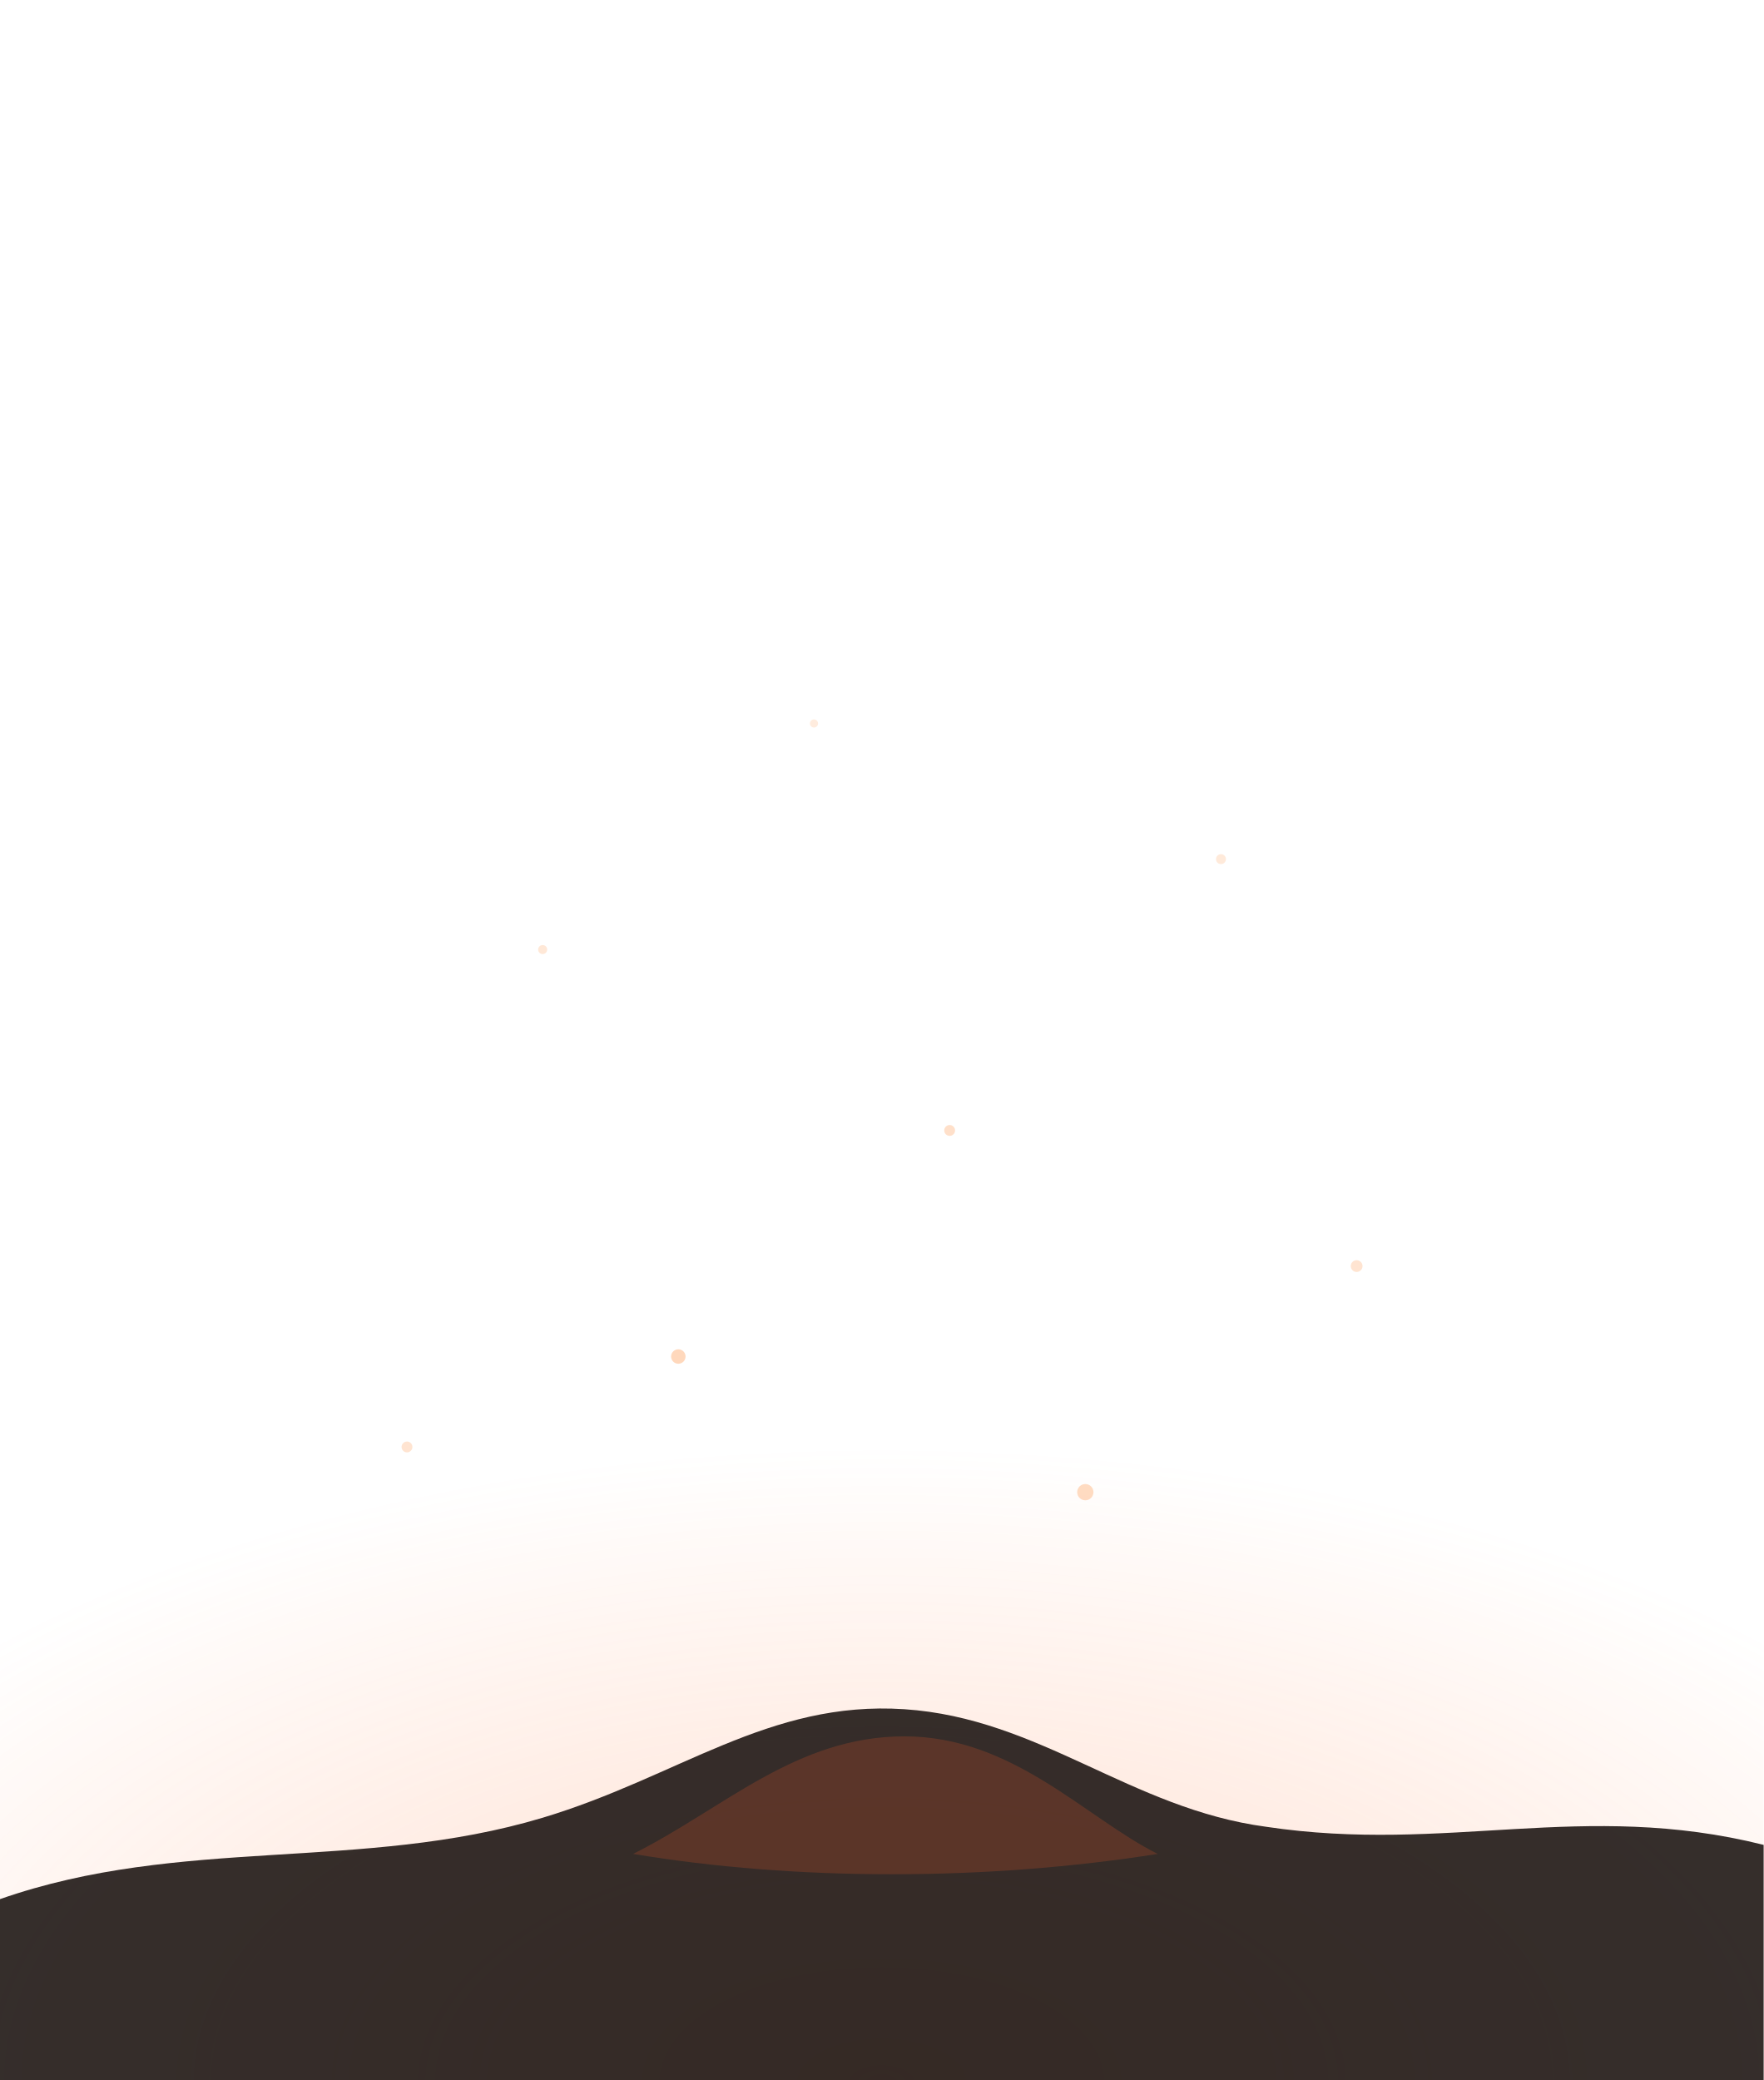
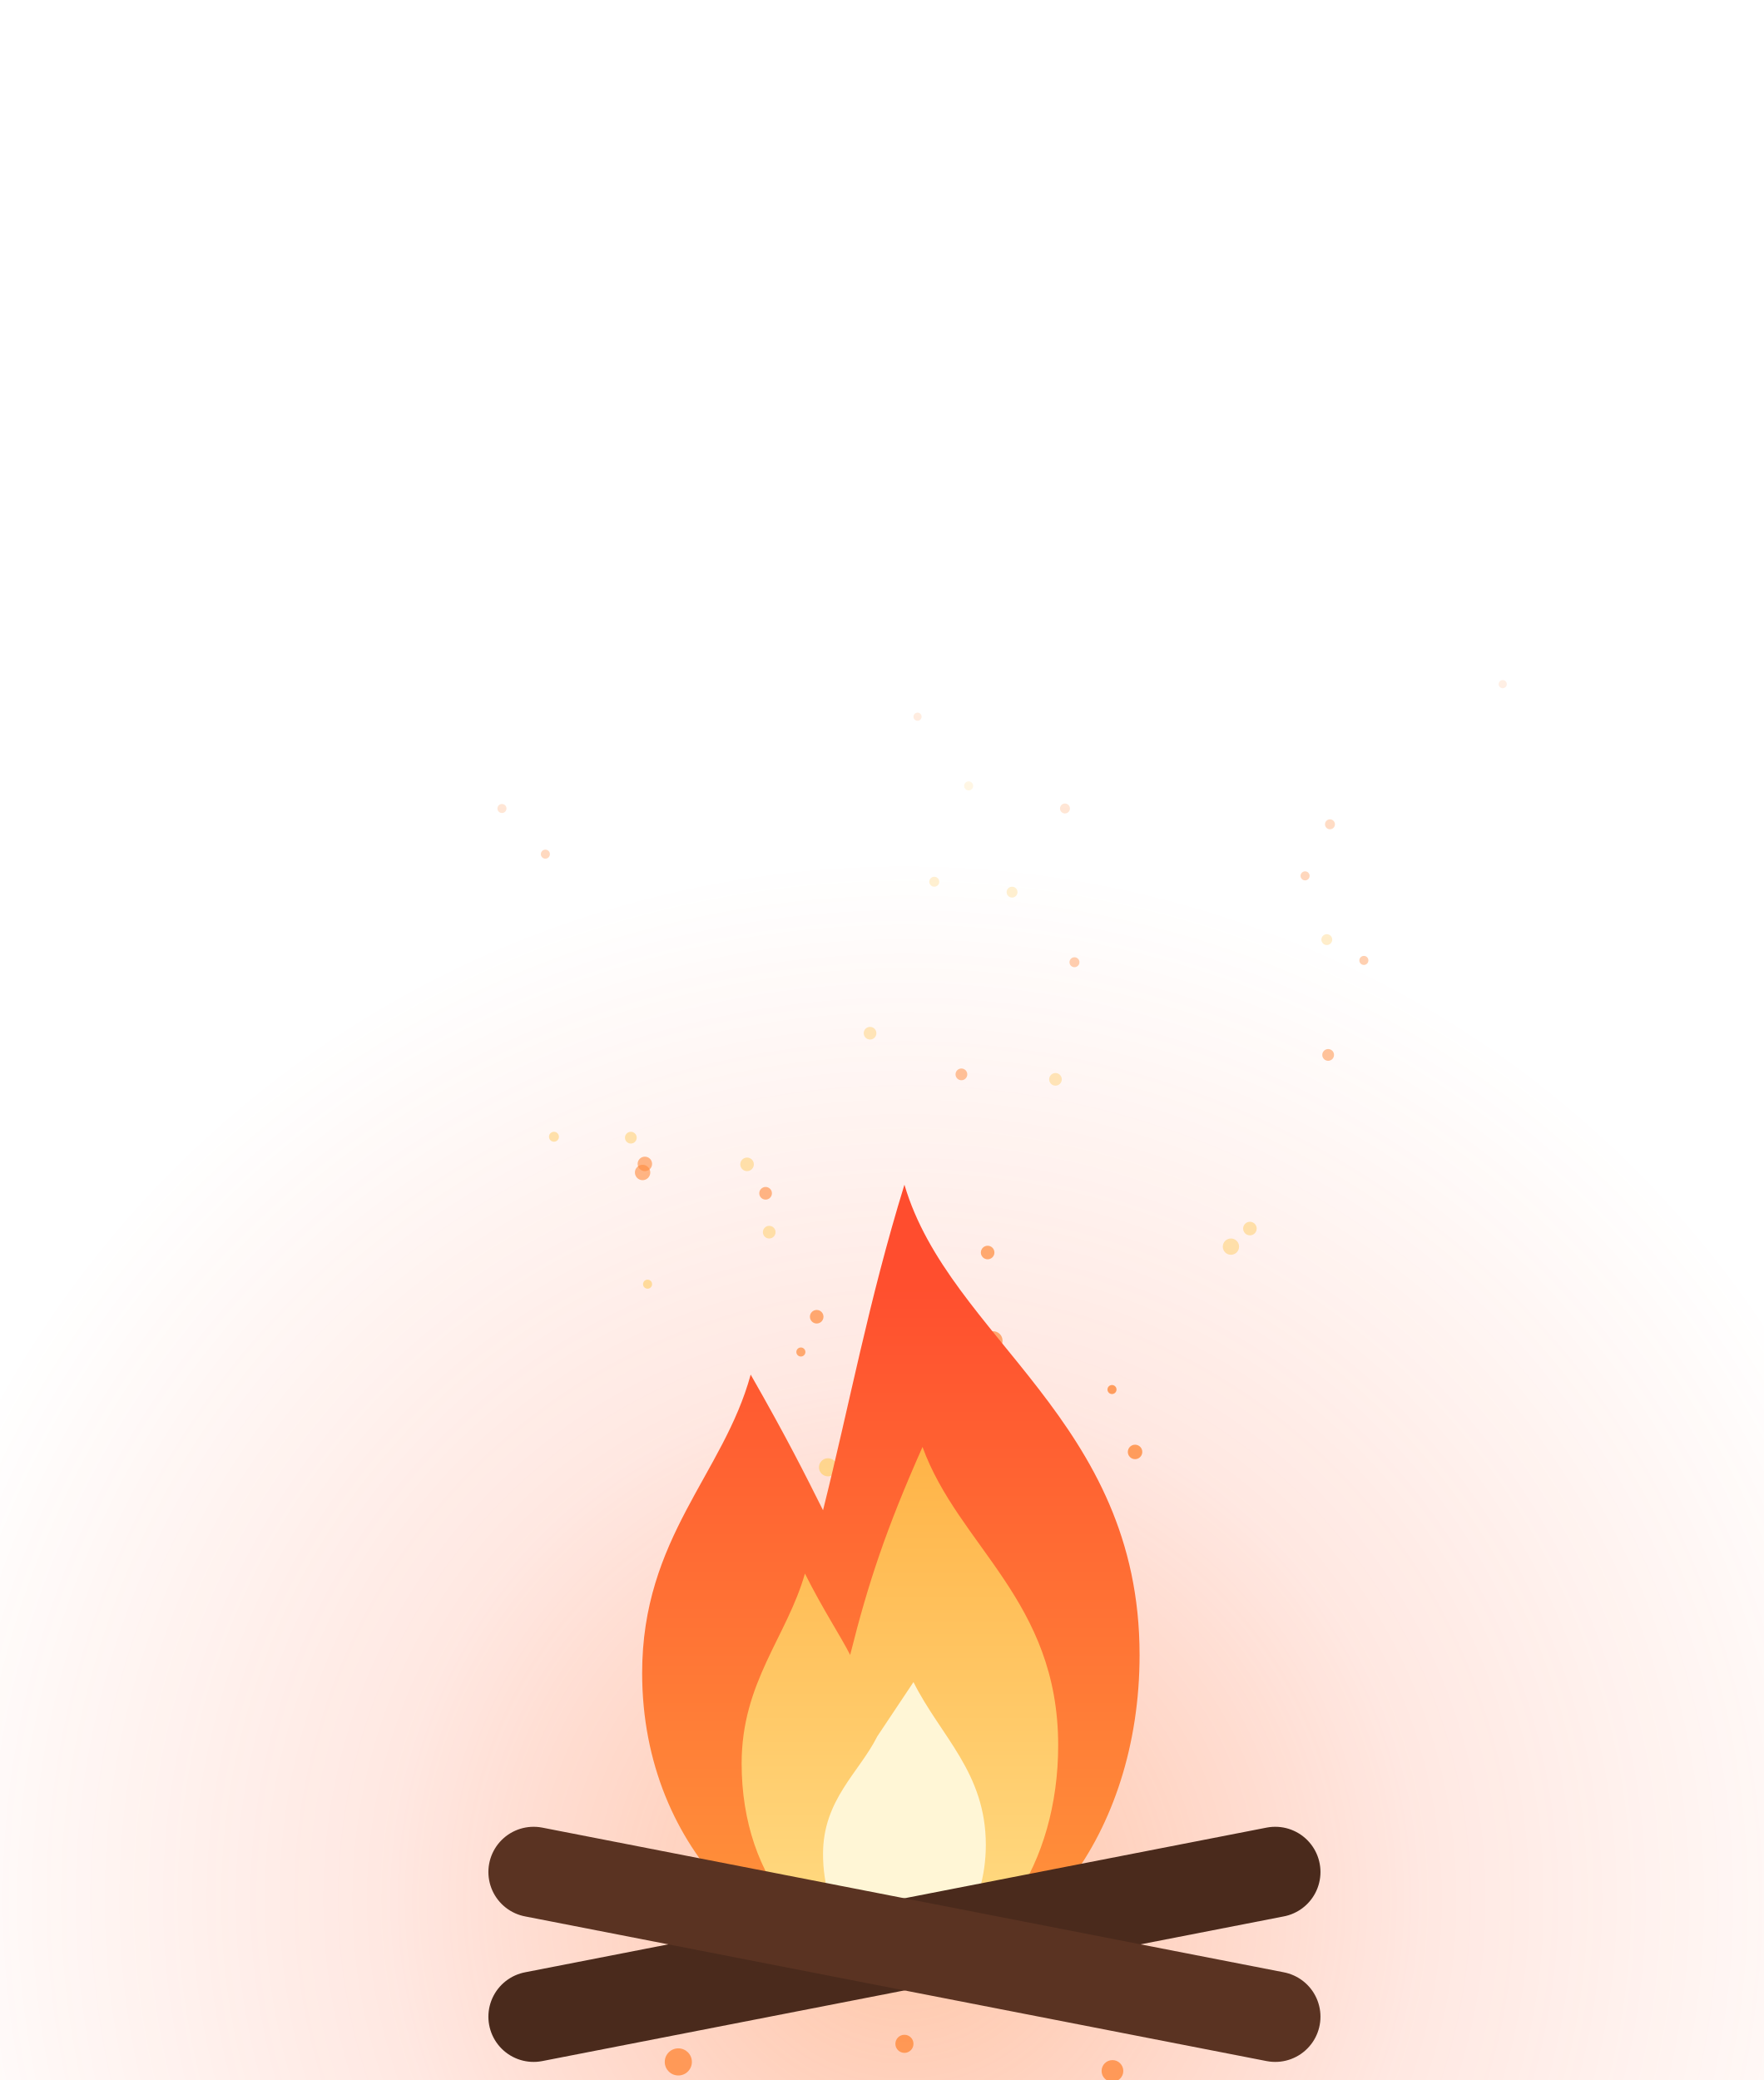
<svg xmlns="http://www.w3.org/2000/svg" viewBox="0 0 390 460">
  <defs>
-     <radialGradient id="calor" cx=".5" cy="1" r=".7">
-       <stop offset="0" stop-color="#ff7a3d" stop-opacity=".28" />
-       <stop offset="1" stop-color="#ff7a3d" stop-opacity="0" />
-     </radialGradient>
+     <linearGradient id="desv" x1="0" y1="100" x2="0" y2="210" gradientUnits="userSpaceOnUse">
+       <stop offset="0" stop-color="#000" />
+       <stop offset="1" stop-color="#fff" />
+     </linearGradient>
+     <mask id="desvanecer" maskUnits="userSpaceOnUse" x="-20" y="0" width="430" height="480">
+       <rect x="-20" y="0" width="430" height="480" fill="url(#desv)" />
+     </mask>
  </defs>
-   <rect x="0" y="260" width="390" height="200" fill="url(#calor)" />
-   <g fill="#ffb27a">
-     <circle cx="150" cy="300" r="1.6" opacity=".5" />
-     <circle cx="210" cy="250" r="1.2" opacity=".4" />
-     <circle cx="240" cy="330" r="1.8" opacity=".45" />
-     <circle cx="120" cy="210" r="1" opacity=".3" />
-     <circle cx="270" cy="190" r="1.1" opacity=".28" />
-     <circle cx="180" cy="160" r=".9" opacity=".25" />
-     <circle cx="300" cy="280" r="1.3" opacity=".35" />
-     <circle cx="90" cy="320" r="1.2" opacity=".35" />
+   <g mask="url(#desvanecer)">
+     <defs>
+       <radialGradient id="g1" cx="200" cy="420" r="230" gradientUnits="userSpaceOnUse">
+         <stop offset="0" stop-color="#ff7a2e" stop-opacity=".42" />
+         <stop offset=".5" stop-color="#ff5a2e" stop-opacity=".14" />
+         <stop offset="1" stop-color="#ff5a2e" stop-opacity="0" />
+       </radialGradient>
+       <linearGradient id="g2" x1="0" y1="280" x2="0" y2="440" gradientUnits="userSpaceOnUse">
+         <stop offset="0" stop-color="#ff4d2e" />
+         <stop offset="1" stop-color="#ff9a3c" />
+       </linearGradient>
+       <linearGradient id="g3" x1="0" y1="320" x2="0" y2="440" gradientUnits="userSpaceOnUse">
+         <stop offset="0" stop-color="#ffb347" />
+         <stop offset="1" stop-color="#ffe08a" />
+       </linearGradient>
+     </defs>
+     <circle cx="200" cy="420" r="230" fill="url(#g1)" />
+     <circle cx="288.6" cy="193.7" r="1" fill="#ff8a3c" opacity="0.4" />
+     <circle cx="223.9" cy="309.2" r="1.2" fill="#ff8a3c" opacity="0.8" />
+     <circle cx="235.5" cy="178.8" r="1.1" fill="#ff8a3c" opacity="0.3" />
+     <circle cx="301.6" cy="212.4" r="1" fill="#ff8a3c" opacity="0.4" />
+     <circle cx="180.6" cy="291.2" r="1.5" fill="#ff8a3c" opacity="0.7" />
+     <circle cx="195.9" cy="340.4" r="2.3" fill="#ffd27a" opacity="0.9" />
+     <circle cx="177.1" cy="299" r="1" fill="#ff8a3c" opacity="0.7" />
+     <circle cx="206.6" cy="195" r="1.1" fill="#ffd27a" opacity="0.4" />
+     <circle cx="220.3" cy="333.5" r="1.2" fill="#ffd27a" opacity="0.8" />
+     <circle cx="165.2" cy="257.5" r="1.5" fill="#ffd27a" opacity="0.6" />
+     <circle cx="276.4" cy="271.7" r="1.5" fill="#ffd27a" opacity="0.6" />
+     <circle cx="169.3" cy="263.9" r="1.4" fill="#ff8a3c" opacity="0.6" />
+     <circle cx="218.4" cy="277" r="1.5" fill="#ff8a3c" opacity="0.7" />
+     <circle cx="142.1" cy="259.3" r="1.7" fill="#ff8a3c" opacity="0.6" />
+     <circle cx="207.7" cy="291.1" r="1.7" fill="#ff8a3c" opacity="0.7" />
+     <circle cx="161.8" cy="351.8" r="2.1" fill="#ffd27a" opacity="0.9" />
+     <circle cx="219.6" cy="296.5" r="2.1" fill="#ff8a3c" opacity="0.7" />
+     <circle cx="224.4" cy="349.1" r="1.3" fill="#ff8a3c" opacity="0.9" />
+     <circle cx="173.5" cy="360.6" r="2.5" fill="#ff8a3c" opacity="0.9" />
+     <circle cx="183.1" cy="324.5" r="2" fill="#ffd27a" opacity="0.8" />
+     <circle cx="245.9" cy="307.3" r="1" fill="#ff8a3c" opacity="0.8" />
+     <circle cx="170.1" cy="272.5" r="1.4" fill="#ffd27a" opacity="0.6" />
+     <circle cx="142.6" cy="257.4" r="1.6" fill="#ff8a3c" opacity="0.6" />
+     <circle cx="272.2" cy="275.7" r="1.8" fill="#ffd27a" opacity="0.6" />
+     <circle cx="223.8" cy="197.3" r="1.2" fill="#ffd27a" opacity="0.4" />
+     <circle cx="293.4" cy="207.8" r="1.2" fill="#ffd27a" opacity="0.4" />
+     <circle cx="122.5" cy="251.4" r="1.1" fill="#ffd27a" opacity="0.6" />
+     <circle cx="120.6" cy="188.9" r="1" fill="#ff8a3c" opacity="0.4" />
+     <circle cx="294.1" cy="182.3" r="1.1" fill="#ff8a3c" opacity="0.4" />
+     <circle cx="293.7" cy="233.3" r="1.3" fill="#ff8a3c" opacity="0.5" />
+     <circle cx="198.2" cy="332.2" r="1.3" fill="#ff8a3c" opacity="0.8" />
+     <circle cx="169.1" cy="357.2" r="1.5" fill="#ffd27a" opacity="0.9" />
+     <circle cx="194.6" cy="348.4" r="1.6" fill="#ff8a3c" opacity="0.9" />
+     <circle cx="206.4" cy="312.4" r="2" fill="#ffd27a" opacity="0.8" />
+     <circle cx="332.3" cy="151.3" r="0.9" fill="#ff8a3c" opacity="0.3" />
+     <circle cx="238.8" cy="332.2" r="2.1" fill="#ff8a3c" opacity="0.8" />
+     <circle cx="192.4" cy="228.5" r="1.4" fill="#ffd27a" opacity="0.5" />
+     <circle cx="212.6" cy="237.6" r="1.3" fill="#ff8a3c" opacity="0.5" />
+     <circle cx="202.9" cy="158.5" r="0.9" fill="#ff8a3c" opacity="0.3" />
+     <circle cx="233.4" cy="238.7" r="1.4" fill="#ffd27a" opacity="0.5" />
+     <circle cx="237.6" cy="212.8" r="1.1" fill="#ff8a3c" opacity="0.4" />
+     <circle cx="214.2" cy="173.8" r="1" fill="#ffd27a" opacity="0.3" />
+     <circle cx="111" cy="178.8" r="1" fill="#ff8a3c" opacity="0.3" />
+     <circle cx="139.5" cy="251.6" r="1.3" fill="#ffd27a" opacity="0.6" />
+     <circle cx="251" cy="321.1" r="1.6" fill="#ff8a3c" opacity="0.8" />
+     <circle cx="143.2" cy="284" r="1" fill="#ffd27a" opacity="0.7" />
+     <path d="M200 262c10 34 52 52 52 104 0 40-24 70-52 70s-58-26-58-66c0-30 18-44 24-66 8 14 12 22 16 30 6-24 10-46 18-72z" fill="url(#g2)" />
+     <path d="M204 320c8 22 30 34 30 66 0 26-14 48-34 48s-36-18-36-44c0-18 10-28 14-42 4 8 8 14 10 18 4-16 8-28 16-46z" fill="url(#g3)" />
+     <path d="M202 372c6 12 16 20 16 36 0 14-8 26-18 26s-18-10-18-24c0-12 8-18 12-26z" fill="#fff6d6" />
+     <g stroke-linecap="round">
+       <path d="M118 446L282 414" stroke="#4a2a1c" stroke-width="20" />
+       <path d="M282 446L118 414" stroke="#5a3322" stroke-width="20" />
+     </g>
+     <g fill="#ff8a3c" opacity=".8">
+       <circle cx="150" cy="456" r="3" />
+       <circle cx="246" cy="458" r="2.4" />
+       <circle cx="200" cy="452" r="2" />
+     </g>
  </g>
-   <path fill="#120a08" opacity=".85" d="M0 460v-40c40-14 80-6 120-18 30-9 50-26 80-24s50 22 80 26c40 6 70-6 110 4v52z" />
-   <path fill="#e2582a" opacity=".22" d="M140 410c20-10 36-26 60-26s40 18 56 26c-38 6-80 6-116 0z" />
</svg>
